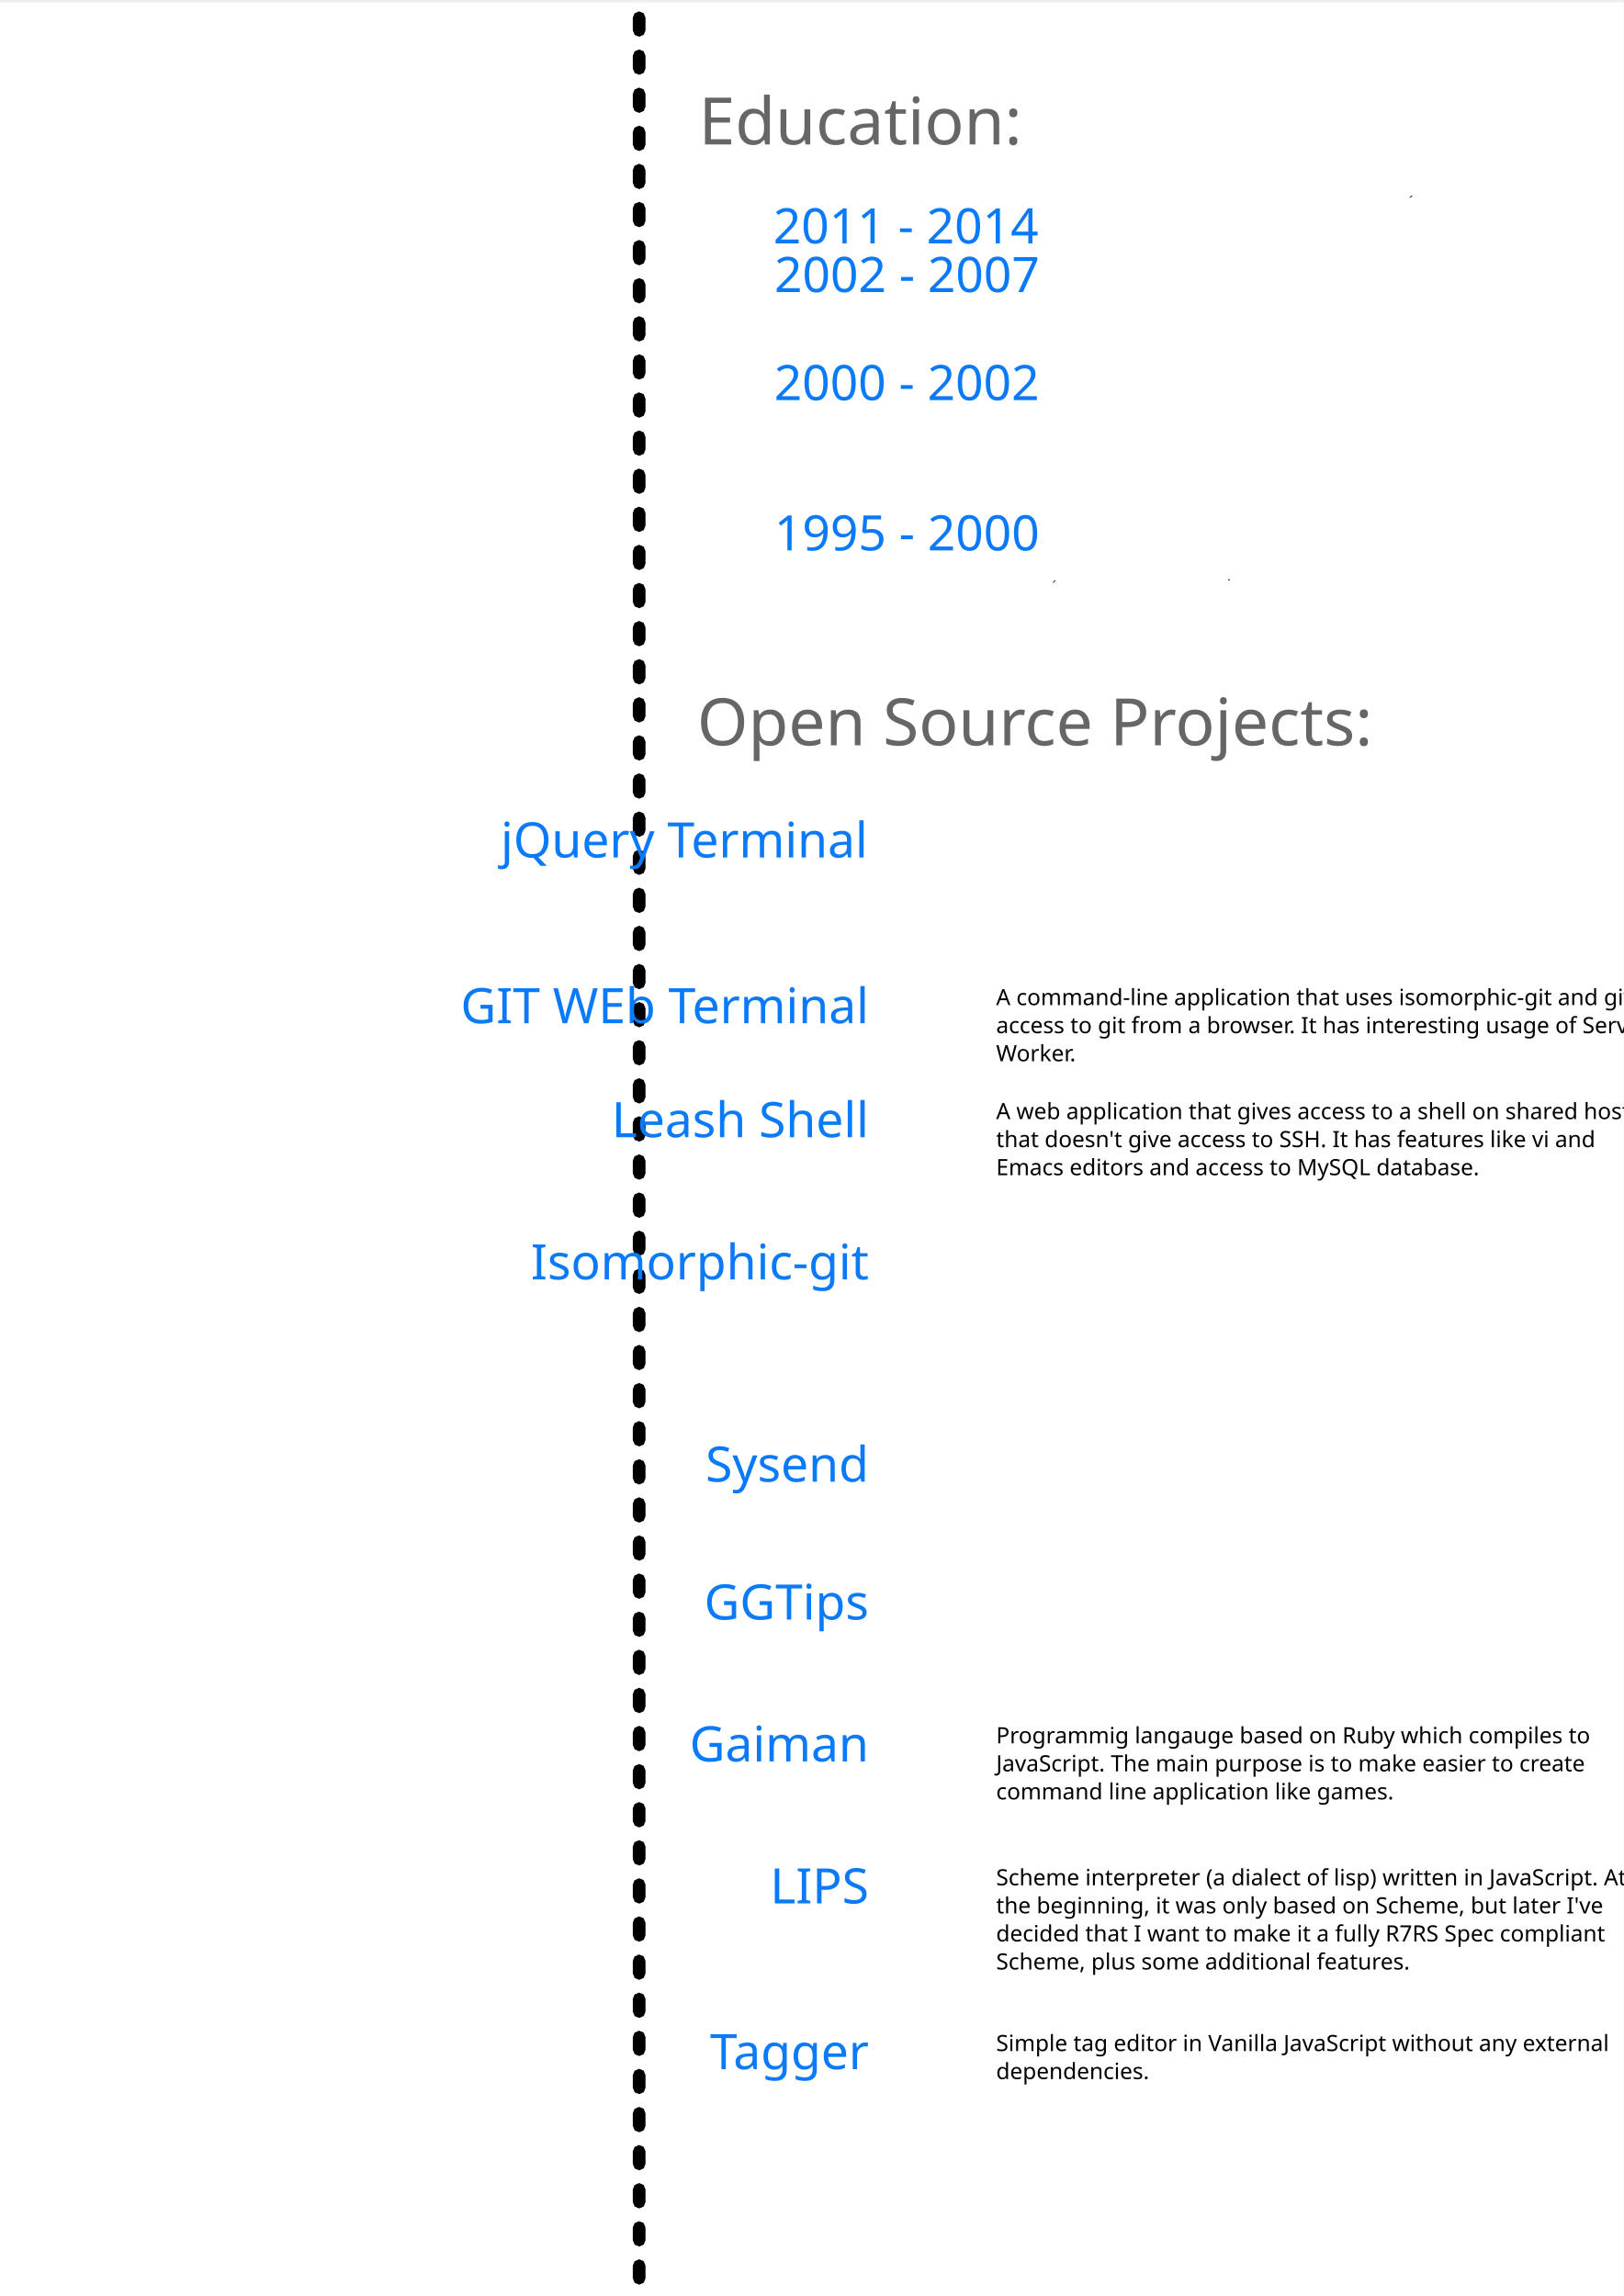
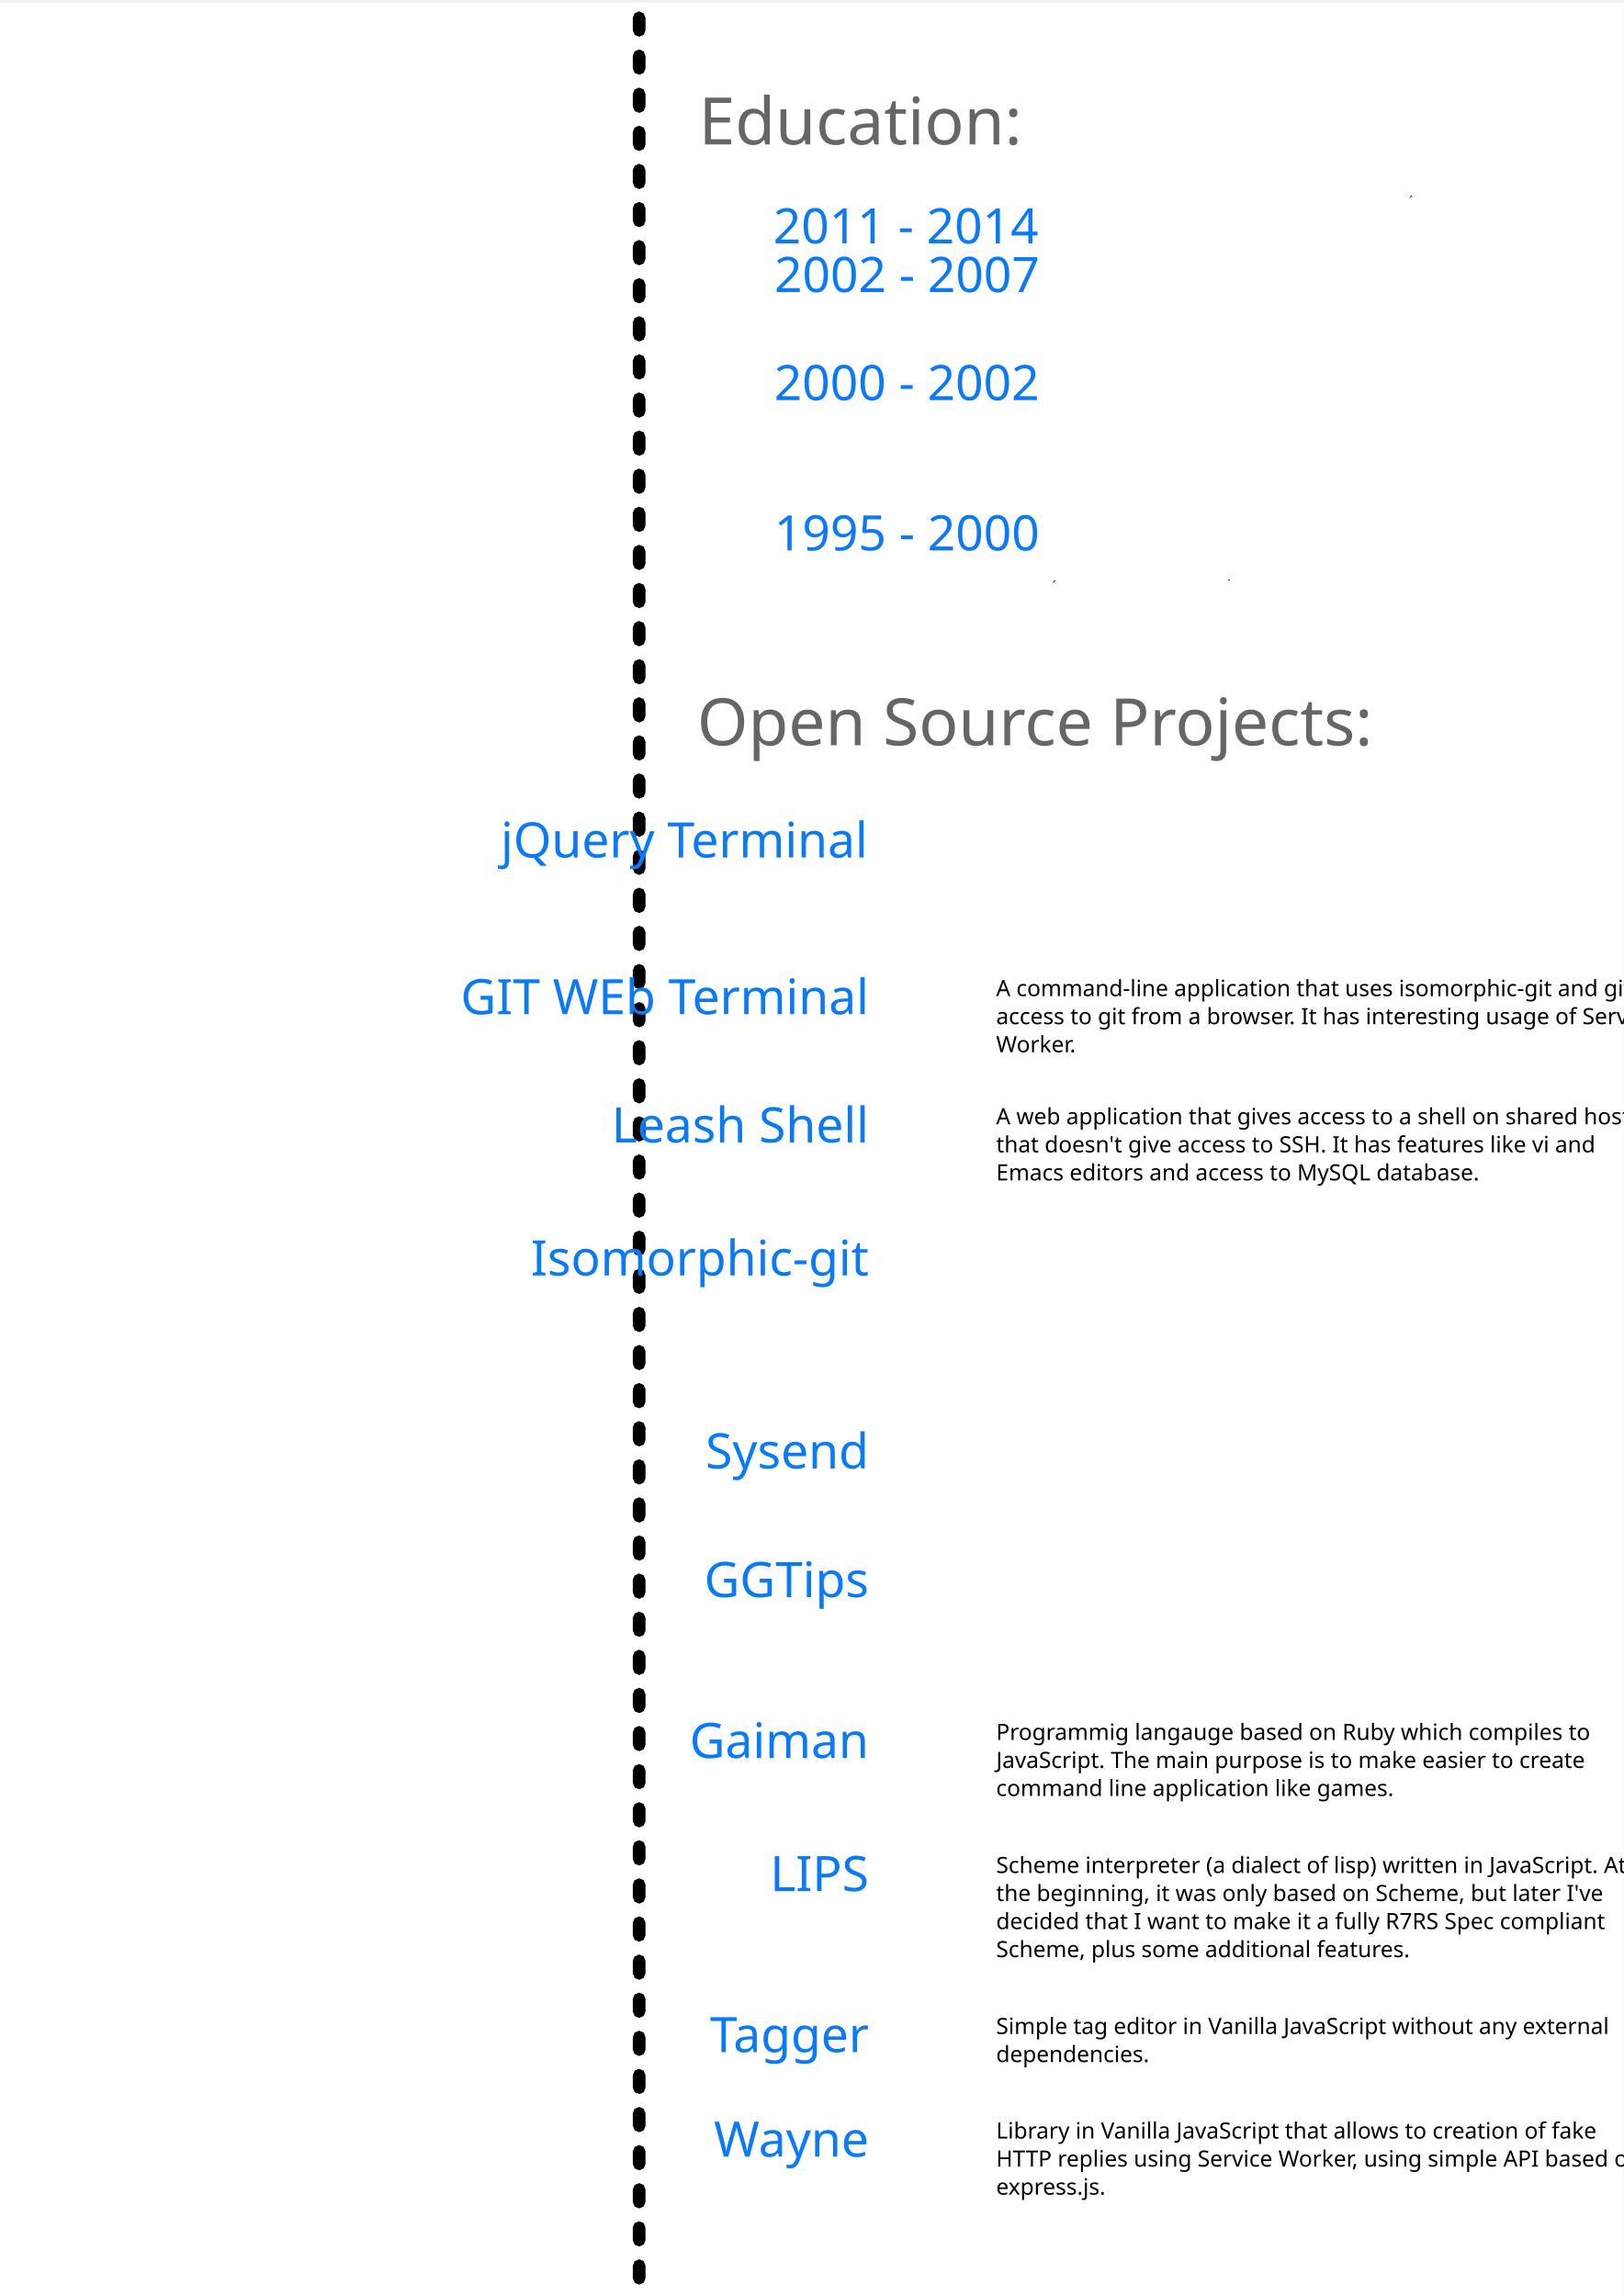
<svg xmlns="http://www.w3.org/2000/svg" xmlns:xlink="http://www.w3.org/1999/xlink" width="744.094" height="1052.362" id="svg2" version="1.1">
  <defs id="defs4">
    <rect x="769.857" y="520.391" width="267.38" height="67.259" id="rect37309" />
    <rect x="767.466" y="511.441" width="121.149" height="120.361" id="rect34097" />
    <rect x="794.899" y="402.453" width="185.332" height="156.639" id="rect28571" />
    <rect x="769.857" y="520.391" width="258.229" height="56.646" id="rect87174" />
    <rect x="769.857" y="520.391" width="267.228" height="70.948" id="rect96908" />
    <rect x="769.857" y="520.391" width="271.296" height="69.521" id="rect14001" />
    <rect x="769.857" y="520.391" width="269.163" height="62.235" id="rect1038" />
    <rect x="769.857" y="520.391" width="269.163" height="62.235" id="rect1864" />
    <rect x="769.857" y="520.391" width="269.163" height="62.235" id="rect18218" />
+     <rect x="769.857" y="520.391" width="269.163" height="62.235" id="rect1127" />
  </defs>
  <rect y="1.115" x="0" height="1052.362" width="744.094" id="rect4186" style="color:#000000;display:inline;overflow:visible;visibility:visible;fill:#ffffff;fill-opacity:1;fill-rule:nonzero;stroke:none;stroke-width:5.821;marker:none;enable-background:accumulate" />
  <path id="path3048" clip-path="none" d="m 290.789,6.112 -0.797,2 v 5.822 l 0.871,2.076 2.092,0.832 2.061,-0.908 0.797,-2 V 8.112 l -0.871,-2.076 -2.092,-0.834 z m 0,17.463 -0.797,2 v 5.822 l 0.871,2.076 2.092,0.834 2.061,-0.91 0.797,-2 v -5.822 l -0.871,-2.076 -2.092,-0.834 z m 0,17.463 -0.797,2 v 5.822 l 0.871,2.076 2.092,0.834 2.061,-0.91 0.797,-2 v -5.822 l -0.871,-2.076 -2.092,-0.834 z m 0,17.463 -0.797,2 v 5.822 l 0.871,2.076 2.092,0.834 2.061,-0.91 0.797,-2 v -5.822 l -0.871,-2.076 -2.092,-0.834 z m 0,17.463 -0.797,2 v 5.822 l 0.871,2.076 2.092,0.834 2.061,-0.91 0.797,-2 V 77.963 l -0.871,-2.076 -2.092,-0.834 z m 0,17.463 -0.797,2 v 5.822 l 0.871,2.076 2.092,0.834 2.061,-0.91 0.797,-2 v -5.822 l -0.871,-2.076 -2.092,-0.832 z m 0,17.463 -0.797,2.002 v 5.82 l 0.871,2.076 2.092,0.834 2.061,-0.91 0.797,-2 v -5.82 l -0.871,-2.078 -2.092,-0.832 z m 0,17.463 -0.797,2.002 v 5.82 l 0.871,2.076 2.092,0.834 2.061,-0.91 0.797,-2 v -5.82 l -0.871,-2.078 -2.092,-0.832 z m 0,17.463 -0.797,2.002 v 5.82 l 0.871,2.076 2.092,0.834 2.061,-0.91 0.797,-2 v -5.82 l -0.871,-2.078 -2.092,-0.832 z m 0,17.463 -0.797,2.002 v 5.82 l 0.871,2.076 2.092,0.834 2.061,-0.91 0.797,-2 v -5.82 l -0.871,-2.078 -2.092,-0.832 z m 0,17.463 -0.797,2.002 v 5.82 l 0.871,2.076 2.092,0.834 2.061,-0.91 0.797,-2 v -5.82 l -0.871,-2.078 -2.092,-0.832 z m 0,17.463 -0.797,2.002 v 5.82 l 0.871,2.076 2.092,0.834 2.061,-0.91 0.797,-2 v -5.82 l -0.871,-2.078 -2.092,-0.832 z m 0,17.465 -0.797,2 v 5.82 l 0.871,2.078 2.092,0.832 2.061,-0.908 0.797,-2.002 v -5.82 l -0.871,-2.076 -2.092,-0.834 z m 0,17.463 -0.797,2 v 5.82 l 0.871,2.078 2.092,0.832 2.061,-0.908 0.797,-2.002 v -5.82 l -0.871,-2.076 -2.092,-0.834 z m 0,17.463 -0.797,2 v 5.82 l 0.871,2.078 2.092,0.832 2.061,-0.908 0.797,-2.002 v -5.82 l -0.871,-2.076 -2.092,-0.834 z m 0,17.463 -0.797,2 v 5.82 l 0.871,2.078 2.092,0.832 2.061,-0.908 0.797,-2.002 v -5.82 l -0.871,-2.076 -2.092,-0.834 z m 0,17.463 -0.797,2 v 5.82 l 0.871,2.078 2.092,0.832 2.061,-0.908 0.797,-2.002 v -5.82 l -0.871,-2.076 -2.092,-0.834 z m 0,17.463 -0.797,2 v 5.82 l 0.871,2.078 2.092,0.832 2.061,-0.908 0.797,-2.002 v -5.82 l -0.871,-2.076 -2.092,-0.834 z m 0,17.463 -0.797,2 v 5.822 l 0.871,2.076 2.092,0.832 2.061,-0.908 0.797,-2 v -5.822 l -0.871,-2.076 -2.092,-0.834 z m 0,17.463 -0.797,2 v 5.822 l 0.871,2.076 2.092,0.834 2.061,-0.91 0.797,-2 v -5.822 l -0.871,-2.076 -2.092,-0.834 z m 0,17.463 -0.797,2 v 5.822 l 0.871,2.076 2.092,0.834 2.061,-0.91 0.797,-2 v -5.822 l -0.871,-2.076 -2.092,-0.834 z m 0,17.463 -0.797,2 v 5.822 l 0.871,2.076 2.092,0.834 2.061,-0.91 0.797,-2 v -5.822 l -0.871,-2.076 -2.092,-0.834 z m 0,17.463 -0.797,2 v 5.822 l 0.871,2.076 2.092,0.834 2.061,-0.91 0.797,-2 v -5.822 l -0.871,-2.076 -2.092,-0.834 z m 0,17.463 -0.797,2 v 5.822 l 0.871,2.076 2.092,0.834 2.061,-0.91 0.797,-2 v -5.822 l -0.871,-2.076 -2.092,-0.832 z m 0,17.463 -0.797,2.002 v 5.82 l 0.871,2.076 2.092,0.834 2.061,-0.91 0.797,-2 v -5.82 l -0.871,-2.078 -2.092,-0.832 z m 0,17.463 -0.797,2.002 v 5.82 l 0.871,2.076 2.092,0.834 2.061,-0.91 0.797,-2 v -5.82 l -0.871,-2.078 -2.092,-0.832 z m 0,17.463 -0.797,2.002 v 5.82 l 0.871,2.076 2.092,0.834 2.061,-0.91 0.797,-2 v -5.82 l -0.871,-2.078 -2.092,-0.832 z m 0,17.463 -0.797,2.002 v 5.82 l 0.871,2.076 2.092,0.834 2.061,-0.91 0.797,-2 v -5.82 l -0.871,-2.078 -2.092,-0.832 z m 0,17.463 -0.797,2.002 v 5.82 l 0.871,2.076 2.092,0.834 2.061,-0.91 0.797,-2 v -5.82 l -0.871,-2.078 -2.092,-0.832 z m 0,17.463 -0.797,2.002 v 5.82 l 0.871,2.076 2.092,0.834 2.061,-0.91 0.797,-2 v -5.82 l -0.871,-2.078 -2.092,-0.832 z m 0,17.465 -0.797,2 v 5.82 l 0.871,2.078 2.092,0.832 2.061,-0.908 0.797,-2.002 v -5.82 l -0.871,-2.076 -2.092,-0.834 z m 0,17.463 -0.797,2 v 5.82 l 0.871,2.078 2.092,0.832 2.061,-0.908 0.797,-2.002 v -5.82 l -0.871,-2.076 -2.092,-0.834 z m 0,17.463 -0.797,2 v 5.82 l 0.871,2.078 2.092,0.832 2.061,-0.908 0.797,-2.002 v -5.82 l -0.871,-2.076 -2.092,-0.834 z m 0,17.463 -0.797,2 v 5.82 l 0.871,2.078 2.092,0.832 2.061,-0.908 0.797,-2.002 v -5.82 l -0.871,-2.076 -2.092,-0.834 z m 0,17.463 -0.797,2 v 5.82 l 0.871,2.078 2.092,0.832 2.061,-0.908 0.797,-2.002 v -5.82 l -0.871,-2.076 -2.092,-0.834 z m 0,17.463 -0.797,2 v 5.82 l 0.871,2.078 2.092,0.832 2.061,-0.908 0.797,-2.002 v -5.82 l -0.871,-2.076 -2.092,-0.834 z m 0,17.463 -0.797,2 v 5.822 l 0.871,2.076 2.092,0.832 2.061,-0.908 0.797,-2 v -5.822 l -0.871,-2.076 -2.092,-0.834 z m 0,17.463 -0.797,2 v 5.822 l 0.871,2.076 2.092,0.834 2.061,-0.91 0.797,-2 v -5.822 l -0.871,-2.076 -2.092,-0.834 z m 0,17.463 -0.797,2 v 5.822 l 0.871,2.076 2.092,0.834 2.061,-0.91 0.797,-2 v -5.822 l -0.871,-2.076 -2.092,-0.834 z m 0,17.463 -0.797,2 v 5.822 l 0.871,2.076 2.092,0.834 2.061,-0.91 0.797,-2 v -5.822 l -0.871,-2.076 -2.092,-0.834 z m 0,17.463 -0.797,2 v 5.822 l 0.871,2.076 2.092,0.834 2.061,-0.91 0.797,-2 v -5.822 l -0.871,-2.076 -2.092,-0.834 z m 0,17.463 -0.797,2 v 5.822 l 0.871,2.076 2.092,0.834 2.061,-0.91 0.797,-2 v -5.822 l -0.871,-2.076 -2.092,-0.832 z m 0,17.463 -0.797,2.002 v 5.82 l 0.871,2.076 2.092,0.834 2.061,-0.91 0.797,-2 v -5.82 l -0.871,-2.078 -2.092,-0.832 z m 0,17.463 -0.797,2.002 v 5.82 l 0.871,2.076 2.092,0.834 2.061,-0.91 0.797,-2 v -5.82 l -0.871,-2.078 -2.092,-0.832 z m 0,17.463 -0.797,2.002 v 5.82 l 0.871,2.076 2.092,0.834 2.061,-0.91 0.797,-2 v -5.82 l -0.871,-2.078 -2.092,-0.832 z m 0,17.463 -0.797,2.002 v 5.82 l 0.871,2.076 2.092,0.834 2.061,-0.91 0.797,-2 v -5.82 l -0.871,-2.078 -2.092,-0.832 z m 0,17.463 -0.797,2.002 v 5.82 l 0.871,2.076 2.092,0.834 2.061,-0.91 0.797,-2 v -5.82 l -0.871,-2.078 -2.092,-0.832 z m 0,17.463 -0.797,2.002 v 5.82 l 0.871,2.076 2.092,0.834 2.061,-0.91 0.797,-2 v -5.82 l -0.871,-2.078 -2.092,-0.832 z m 0,17.465 -0.797,2 v 5.82 l 0.871,2.078 2.092,0.832 2.061,-0.908 0.797,-2.002 v -5.82 l -0.871,-2.076 -2.092,-0.834 z m 0,17.463 -0.797,2 v 5.82 l 0.871,2.078 2.092,0.832 2.061,-0.908 0.797,-2.002 v -5.82 l -0.871,-2.076 -2.092,-0.834 z m 0,17.463 -0.797,2 v 5.82 l 0.871,2.078 2.092,0.832 2.061,-0.908 0.797,-2.002 v -5.82 l -0.871,-2.076 -2.092,-0.834 z m 0,17.463 -0.797,2 v 5.82 l 0.871,2.078 2.092,0.832 2.061,-0.908 0.797,-2.002 v -5.82 l -0.871,-2.076 -2.092,-0.834 z m 0,17.463 -0.797,2 v 5.82 l 0.871,2.078 2.092,0.832 2.061,-0.908 0.797,-2.002 v -5.82 l -0.871,-2.076 -2.092,-0.834 z m 0,17.463 -0.797,2 v 5.82 l 0.871,2.078 2.092,0.832 2.061,-0.908 0.797,-2.002 v -5.82 l -0.871,-2.076 -2.092,-0.834 z m 0,17.463 -0.797,2 v 5.822 l 0.871,2.076 2.092,0.832 2.061,-0.908 0.797,-2 v -5.822 l -0.871,-2.076 -2.092,-0.834 z m 0,17.463 -0.797,2 v 5.822 l 0.871,2.076 2.092,0.834 2.061,-0.91 0.797,-2 v -5.822 l -0.871,-2.076 -2.092,-0.834 z m 0,17.463 -0.797,2 v 5.822 l 0.871,2.076 2.092,0.834 2.061,-0.91 0.797,-2 v -5.822 l -0.871,-2.076 -2.092,-0.834 z m 0,17.463 -0.797,2 v 5.822 l 0.871,2.076 2.092,0.834 2.061,-0.91 0.797,-2 v -5.822 l -0.871,-2.076 -2.092,-0.834 z m 0,17.463 -0.797,2 v 5.822 l 0.871,2.076 2.092,0.834 2.061,-0.91 0.797,-2 v -5.822 l -0.871,-2.076 -2.092,-0.834 z m 0,17.463 -0.797,2 v 5.822 l 0.871,2.076 2.092,0.834 2.061,-0.91 0.797,-2 v -5.822 l -0.871,-2.076 -2.092,-0.832 z" style="color:#000000;font-style:normal;font-variant:normal;font-weight:normal;font-stretch:normal;font-size:medium;line-height:normal;font-family:sans-serif;font-variant-ligatures:normal;font-variant-position:normal;font-variant-caps:normal;font-variant-numeric:normal;font-variant-alternates:normal;font-feature-settings:normal;text-indent:0;text-align:start;text-decoration:none;text-decoration-line:none;text-decoration-style:solid;text-decoration-color:#000000;letter-spacing:normal;word-spacing:normal;text-transform:none;writing-mode:lr-tb;direction:ltr;text-orientation:mixed;dominant-baseline:auto;baseline-shift:baseline;text-anchor:start;white-space:normal;shape-padding:0;clip-rule:nonzero;display:inline;overflow:visible;visibility:visible;opacity:1;isolation:auto;mix-blend-mode:normal;color-interpolation:sRGB;color-interpolation-filters:linearRGB;solid-color:#000000;solid-opacity:1;vector-effect:none;fill:#000000;fill-opacity:1;fill-rule:nonzero;stroke:none;stroke-width:5.821;stroke-linecap:round;stroke-linejoin:miter;stroke-miterlimit:4;stroke-dasharray:5.821, 11.642;stroke-dashoffset:0;stroke-opacity:1;color-rendering:auto;image-rendering:auto;shape-rendering:auto;text-rendering:auto;enable-background:accumulate" />
  <g transform="matrix(0.9350419,0,0,0.9350419,-120.9011,-83.61084)" id="g3112" />
  <g transform="translate(0,-650.9795)" id="g3223" />
  <flowRoot transform="matrix(0.9589772,0,0,0.9589772,243.9261,163.2276)" style="font-style:normal;font-variant:normal;font-weight:500;font-stretch:normal;font-size:9.733px;line-height:125%;font-family:Bodonitown;-inkscape-font-specification:'Bodonitown Medium';text-align:start;letter-spacing:0px;word-spacing:0px;writing-mode:lr-tb;text-anchor:start;fill:#666666;fill-opacity:1;stroke:none" id="flowRoot3137-3" xml:space="preserve">
    <flowRegion style="font-size:9.733px;fill:#666666" id="flowRegion3139-6">
      <rect style="font-style:normal;font-variant:normal;font-weight:500;font-stretch:normal;font-size:9.733px;font-family:Bodonitown;-inkscape-font-specification:'Bodonitown Medium';fill:#666666" y="900.003" x="64.894" height="35.304" width="490.787" id="rect3141-7" />
    </flowRegion>
    <flowPara id="flowPara2013">Created using Inkscape; (C) 2011-2022 Jakub T. Jankiewicz; CC-BY-SA 3.0; source: https://github.com/jcubic/cv</flowPara>
  </flowRoot>
  <flowRoot xml:space="preserve" id="flowRoot901" style="font-style:normal;font-variant:normal;font-weight:500;font-stretch:normal;font-size:12.527px;font-family:Bodonitown;-inkscape-font-specification:'Bodonitown Medium';fill:#000000;fill-opacity:1;stroke:none" transform="matrix(0.8210528,0,0,0.8210528,134.3699,-129.6824)">
    <flowRegion id="flowRegion897">
      <rect id="rect895" width="290.638" height="72.869" x="392.235" y="295.076" style="font-style:normal;font-variant:normal;font-weight:500;font-stretch:normal;font-size:12.527px;font-family:Bodonitown;-inkscape-font-specification:'Bodonitown Medium'" />
    </flowRegion>
    <flowPara style="font-style:normal;font-variant:normal;font-weight:500;font-stretch:normal;font-size:12.527px;font-family:Bodonitown;-inkscape-font-specification:'Bodonitown Medium'" id="flowPara899" />
  </flowRoot>
  <flowRoot transform="matrix(0.8210528,0,0,0.8210528,134.3699,-111.5521)" style="font-style:normal;font-variant:normal;font-weight:500;font-stretch:normal;font-size:12.527px;font-family:Bodonitown;-inkscape-font-specification:'Bodonitown Medium';fill:#000000;fill-opacity:1;stroke:none" id="flowRoot902" xml:space="preserve">
    <flowRegion id="flowRegion898">
      <rect style="font-style:normal;font-variant:normal;font-weight:500;font-stretch:normal;font-size:12.527px;font-family:Bodonitown;-inkscape-font-specification:'Bodonitown Medium'" y="295.076" x="392.235" height="72.869" width="290.638" id="rect896" />
    </flowRegion>
    <flowPara id="flowPara900" style="font-style:normal;font-variant:normal;font-weight:500;font-stretch:normal;font-size:12.527px;font-family:Bodonitown;-inkscape-font-specification:'Bodonitown Medium'" />
  </flowRoot>
  <flowRoot xml:space="preserve" id="flowRoot910" style="font-style:normal;font-variant:normal;font-weight:500;font-stretch:normal;font-size:12.527px;font-family:Bodonitown;-inkscape-font-specification:'Bodonitown Medium';fill:#000000;fill-opacity:1;stroke:none" transform="matrix(0.8210528,0,0,0.8210528,134.3699,-93.42171)">
    <flowRegion id="flowRegion906">
      <rect id="rect904" width="290.638" height="39.746" x="392.235" y="295.076" style="font-style:normal;font-variant:normal;font-weight:500;font-stretch:normal;font-size:12.527px;font-family:Bodonitown;-inkscape-font-specification:'Bodonitown Medium'" />
    </flowRegion>
    <flowPara style="font-style:normal;font-variant:normal;font-weight:500;font-stretch:normal;font-size:12.527px;font-family:Bodonitown;-inkscape-font-specification:'Bodonitown Medium'" id="flowPara908" />
  </flowRoot>
  <flowRoot transform="matrix(0.8210528,0,0,0.8210528,134.3699,47.44997)" style="font-style:normal;font-variant:normal;font-weight:500;font-stretch:normal;font-size:12.527px;font-family:Bodonitown;-inkscape-font-specification:'Bodonitown Medium';fill:#000000;fill-opacity:1;stroke:none" id="flowRoot980" xml:space="preserve">
    <flowRegion id="flowRegion976">
      <rect style="font-style:normal;font-variant:normal;font-weight:500;font-stretch:normal;font-size:12.527px;font-family:Bodonitown;-inkscape-font-specification:'Bodonitown Medium'" y="295.076" x="392.235" height="72.869" width="290.638" id="rect974" />
    </flowRegion>
    <flowPara id="flowPara978" style="font-style:normal;font-variant:normal;font-weight:500;font-stretch:normal;font-size:12.527px;font-family:Bodonitown;-inkscape-font-specification:'Bodonitown Medium'" />
  </flowRoot>
  <flowRoot xml:space="preserve" id="flowRoot883" style="font-style:normal;font-variant:normal;font-weight:500;font-stretch:normal;font-size:12.527px;font-family:Bodonitown;-inkscape-font-specification:'Bodonitown Medium';fill:#000000;fill-opacity:1;stroke:none" transform="matrix(0.8210528,0,0,0.8210528,134.3699,65.58031)">
    <flowRegion id="flowRegion879">
      <rect id="rect877" width="290.638" height="72.869" x="392.235" y="295.076" style="font-style:normal;font-variant:normal;font-weight:500;font-stretch:normal;font-size:12.527px;font-family:Bodonitown;-inkscape-font-specification:'Bodonitown Medium'" />
    </flowRegion>
    <flowPara style="font-style:normal;font-variant:normal;font-weight:500;font-stretch:normal;font-size:12.527px;font-family:Bodonitown;-inkscape-font-specification:'Bodonitown Medium'" id="flowPara881" />
  </flowRoot>
  <flowRoot transform="matrix(0.8210528,0,0,0.8210528,134.3699,278.1789)" style="font-style:normal;font-variant:normal;font-weight:500;font-stretch:normal;font-size:12.527px;font-family:Bodonitown;-inkscape-font-specification:'Bodonitown Medium';fill:#000000;fill-opacity:1;stroke:none" id="flowRoot1010" xml:space="preserve">
    <flowRegion id="flowRegion1000">
      <rect style="font-style:normal;font-variant:normal;font-weight:500;font-stretch:normal;font-size:12.527px;font-family:Bodonitown;-inkscape-font-specification:'Bodonitown Medium';stroke-width:1" y="295.076" x="392.235" height="134.148" width="338.819" id="rect998" />
    </flowRegion>
    <flowPara style="font-style:normal;font-variant:normal;font-weight:normal;font-stretch:normal;font-size:12.527px;font-family:Arial;-inkscape-font-specification:Arial" id="flowPara31365" />
  </flowRoot>
  <text xml:space="preserve" id="text34095" style="font-family:STIX;font-size:28px;line-height:1.25;letter-spacing:0px;word-spacing:0px;-inkscape-font-specification:STIX;white-space:pre;shape-inside:url(#rect34097)" />
  <g id="g27979">
    <text id="text2872" y="66.192" x="320.186" style="font-style:normal;font-variant:normal;font-weight:normal;font-stretch:normal;font-size:30px;font-family:'Bebas Neue';-inkscape-font-specification:'Bebas Neue';fill:#666666;fill-opacity:1;stroke:none" xml:space="preserve">
      <tspan y="66.192" x="320.186" id="tspan2874">Education:</tspan>
    </text>
    <path id="path2959-9-8" d="m 646.141,90.708 h -0.264 l 0.759,-1 h 0.759 l -1.253,1" style="font-style:normal;font-weight:normal;font-size:14px;font-family:'New Cicle';-inkscape-font-specification:'New Cicle';fill:#000000;fill-opacity:1;stroke:none" />
    <g transform="translate(-0.04806519,42.29179)" id="g3260">
      <text xml:space="preserve" style="font-style:normal;font-variant:normal;font-weight:normal;font-stretch:normal;font-size:22.441px;font-family:'Bebas Neue';-inkscape-font-specification:'Bebas Neue';fill:#0b7af9;fill-opacity:1;stroke:none" x="354.862" y="209.99" id="text2941">
        <tspan id="tspan2943" x="354.862" y="209.99" style="font-style:normal;font-variant:normal;font-weight:normal;font-stretch:normal;font-size:22.441px;font-family:'Bebas Neue';-inkscape-font-specification:'Bebas Neue';fill:#0b7af9;fill-opacity:1">1995 - 2000</tspan>
      </text>
      <g id="g3010" transform="matrix(0.9350419,0,0,0.9350419,32.31368,-145.5765)">
        <flowRoot transform="matrix(0.7368114,0,0,0.7368114,164.5854,143.4101)" style="font-style:normal;font-variant:normal;font-weight:500;font-stretch:normal;font-size:14.929px;font-family:Bodonitown;-inkscape-font-specification:'Bodonitown Medium';fill:#000000;fill-opacity:1;stroke:none" id="flowRoot2945" xml:space="preserve">
          <flowRegion id="flowRegion2947">
            <rect style="font-style:normal;font-variant:normal;font-weight:500;font-stretch:normal;font-size:14.929px;font-family:Bodonitown;-inkscape-font-specification:'Bodonitown Medium'" y="295.076" x="392.235" height="74.244" width="346.184" id="rect2949" />
          </flowRegion>
          <flowPara style="font-style:normal;font-variant:normal;font-weight:500;font-stretch:normal;font-size:14.929px;font-family:Bodonitown;-inkscape-font-specification:'Bodonitown Medium'" id="flowPara2951">
            <flowSpan id="flowSpan3749" style="font-style:normal;font-variant:normal;font-weight:500;font-stretch:normal;font-size:14.929px;font-family:Bodonitown;-inkscape-font-specification:'Bodonitown Medium';fill:#0b7af9;fill-opacity:1">Electronic Technikum<flowSpan style="fill:#000000" id="flowSpan29390"> with major</flowSpan>
            </flowSpan>"RTV" at ZSZ nr 1 in Skarzysko-Kamienna</flowPara>
        </flowRoot>
        <circle transform="matrix(0.8181818,0,0,0.8181818,125.9659,-426.12)" id="path2999-7" style="fill:#000000;fill-opacity:1;stroke:none" cx="540.041" cy="1003.256" r="0.457" />
        <path id="path2959-9" d="m 481.686,396.111 h -0.283 l 0.811,-1.07 h 0.811 l -1.34,1.07" style="font-style:normal;font-weight:normal;font-size:14px;font-family:'New Cicle';-inkscape-font-specification:'New Cicle';fill:#000000;fill-opacity:1;stroke:none" />
      </g>
    </g>
    <g transform="translate(-0.04806519,20.9819)" id="g3250">
      <text id="text2929" y="162.425" x="354.794" style="font-style:normal;font-variant:normal;font-weight:normal;font-stretch:normal;font-size:22.441px;font-family:'Bebas Neue';-inkscape-font-specification:'Bebas Neue';fill:#0b7af9;fill-opacity:1;stroke:none" xml:space="preserve">
        <tspan style="font-style:normal;font-variant:normal;font-weight:normal;font-stretch:normal;font-size:22.441px;font-family:'Bebas Neue';-inkscape-font-specification:'Bebas Neue';fill:#0b7af9;fill-opacity:1" y="162.425" x="354.794" id="tspan2931">2000 - 2002</tspan>
      </text>
      <g id="g3020" transform="matrix(0.9350419,0,0,0.9350419,32.24169,-107.3372)">
        <flowRoot xml:space="preserve" id="flowRoot2933" style="font-style:normal;font-variant:normal;font-weight:500;font-stretch:normal;font-size:14.929px;font-family:Bodonitown;-inkscape-font-specification:'Bodonitown Medium';fill:#000000;fill-opacity:1;stroke:none" transform="matrix(0.7368114,0,0,0.7368114,164.5854,51.48023)">
          <flowRegion id="flowRegion2935">
            <rect style="font-style:normal;font-variant:normal;font-weight:500;font-stretch:normal;font-size:14.929px;font-family:Bodonitown;-inkscape-font-specification:'Bodonitown Medium';stroke-width:1" id="rect2937" width="346.184" height="81.267" x="392.235" y="295.076" />
          </flowRegion>
          <flowPara id="flowPara2939" style="font-style:normal;font-variant:normal;font-weight:500;font-stretch:normal;font-size:14.929px;font-family:Bodonitown;-inkscape-font-specification:'Bodonitown Medium'">Non Pubilc post-secondary Electronic School  of Towarzystwo Wiedzy Powszechnej with major <flowSpan id="flowSpan3747" style="font-style:normal;font-variant:normal;font-weight:500;font-stretch:normal;font-size:14.929px;font-family:Bodonitown;-inkscape-font-specification:'Bodonitown Medium';fill:#0b7af9;fill-opacity:1">"Computer Systems".</flowSpan>
          </flowPara>
        </flowRoot>
      </g>
    </g>
    <g transform="translate(-0.04806519,6.616544)" id="g3237">
      <text xml:space="preserve" style="font-style:normal;font-variant:normal;font-weight:normal;font-stretch:normal;font-size:22.441px;font-family:'Bebas Neue';-inkscape-font-specification:'Bebas Neue';fill:#0b7af9;fill-opacity:1;stroke:none" x="354.907" y="127.24" id="text2913">
        <tspan id="tspan2915" x="354.907" y="127.24" style="font-style:normal;font-variant:normal;font-weight:normal;font-stretch:normal;font-size:22.441px;font-family:'Bebas Neue';-inkscape-font-specification:'Bebas Neue';fill:#0b7af9;fill-opacity:1">2002 - 2007</tspan>
      </text>
      <flowRoot xml:space="preserve" id="flowRoot2921" style="font-style:normal;font-variant:normal;font-weight:500;font-stretch:normal;font-size:14.929px;font-family:Bodonitown;-inkscape-font-specification:'Bodonitown Medium';fill:#000000;fill-opacity:1;stroke:none" transform="matrix(0.6889496,0,0,0.6889496,186.0845,-116.5219)">
        <flowRegion id="flowRegion2923">
          <rect id="rect2925" width="347.333" height="62.305" x="392.235" y="295.076" style="font-style:normal;font-variant:normal;font-weight:500;font-stretch:normal;font-size:14.929px;font-family:Bodonitown;-inkscape-font-specification:'Bodonitown Medium';stroke-width:1" />
        </flowRegion>
        <flowPara id="flowPara2927" style="font-style:normal;font-variant:normal;font-weight:500;font-stretch:normal;font-size:14.929px;font-family:Bodonitown;-inkscape-font-specification:'Bodonitown Medium'">Engineering Degree <flowSpan style="font-style:normal;font-variant:normal;font-weight:500;font-stretch:normal;font-size:14.929px;font-family:Bodonitown;-inkscape-font-specification:'Bodonitown Medium';fill:#0b7af9;fill-opacity:1" id="flowSpan3727">"Computer Science" </flowSpan>with major <flowSpan style="fill:#0b7af9;fill-opacity:1" id="flowSpan3901">"Information Systems"</flowSpan> on Kielce University of Technology</flowPara>
      </flowRoot>
      <text id="text3168" y="104.95" x="354.39" style="font-style:normal;font-variant:normal;font-weight:normal;font-stretch:normal;font-size:22.441px;font-family:'Bebas Neue';-inkscape-font-specification:'Bebas Neue';fill:#0b7af9;fill-opacity:1;stroke:none" xml:space="preserve">
        <tspan style="font-style:normal;font-variant:normal;font-weight:normal;font-stretch:normal;font-size:22.441px;font-family:'Bebas Neue';-inkscape-font-specification:'Bebas Neue';fill:#0b7af9;fill-opacity:1" y="104.95" x="354.39" id="tspan3170">2011 - 2014</tspan>
      </text>
    </g>
  </g>
  <text xml:space="preserve" style="font-style:normal;font-variant:normal;font-weight:normal;font-stretch:normal;font-size:30px;font-family:'Bebas Neue';-inkscape-font-specification:'Bebas Neue';fill:#666666;fill-opacity:1;stroke:none" x="319.436" y="341.608" id="text2888">
    <tspan id="tspan2890" x="319.436" y="341.608">Open Source Projects:</tspan>
  </text>
  <g id="g27831">
    <flowRoot transform="matrix(0.8210528,0,0,0.8210528,134.3699,130.6951)" style="font-style:normal;font-variant:normal;font-weight:500;font-stretch:normal;font-size:12.527px;line-height:1.25;font-family:Bodonitown;-inkscape-font-specification:'Bodonitown Medium';fill:#000000;fill-opacity:1;stroke:none" id="flowRoot3783" xml:space="preserve">
      <flowRegion id="flowRegion3785">
        <rect style="font-style:normal;font-variant:normal;font-weight:500;font-stretch:normal;font-size:12.527px;font-family:Bodonitown;-inkscape-font-specification:'Bodonitown Medium';stroke-width:1" y="295.076" x="392.235" height="105.171" width="301.035" id="rect3787" />
      </flowRegion>
      <flowPara style="font-style:normal;font-variant:normal;font-weight:500;font-stretch:normal;font-size:12.527px;font-family:Bodonitown;-inkscape-font-specification:'Bodonitown Medium'" id="flowPara1160">JavaScript library, which can be called a framework for creating command-line applications in a browser. It has a lot of featurers like syntax highlighting, but also a simple API for basic functionality.</flowPara>
    </flowRoot>
    <a id="a4654" xlink:href="https://terminal.jcubic.pl/" transform="translate(0,59.68652)">
      <text id="text3779" y="333.333" x="438.522" style="font-style:normal;font-variant:normal;font-weight:normal;font-stretch:normal;font-size:22.441px;font-family:'Bebas Neue';-inkscape-font-specification:'Bebas Neue';text-align:end;text-anchor:end;fill:#0b7af9;fill-opacity:1;stroke:none;stroke-width:0.935" xml:space="preserve">
        <tspan id="tspan3957" style="font-style:normal;font-variant:normal;font-weight:normal;font-stretch:normal;font-size:22.441px;font-family:'Bebas Neue';-inkscape-font-specification:'Bebas Neue';text-align:end;text-anchor:end;fill:#0b7af9;fill-opacity:1;stroke-width:0.935" y="333.333" x="438.522">jQuery Terminal</tspan>
      </text>
    </a>
  </g>
-   <g id="g26650" transform="translate(0,25.58968)">
+   <g id="g26650" transform="translate(0,19.52131)">
    <a id="a4670" xlink:href="https://github.com/jcubic/sysend.js" transform="translate(0,64.73071)">
      <text xml:space="preserve" style="font-style:normal;font-variant:normal;font-weight:normal;font-stretch:normal;font-size:22.441px;font-family:'Bebas Neue';-inkscape-font-specification:'Bebas Neue';text-align:end;text-anchor:end;fill:#0b7af9;fill-opacity:1;stroke:none;stroke-width:0.935" x="439.015" y="588.8" id="text1144">
        <tspan x="439.015" y="588.8" style="font-style:normal;font-variant:normal;font-weight:normal;font-stretch:normal;font-size:22.441px;font-family:'Bebas Neue';-inkscape-font-specification:'Bebas Neue';text-align:end;text-anchor:end;fill:#0b7af9;fill-opacity:1;stroke-width:0.935" id="tspan1142">Sysend</tspan>
      </text>
    </a>
    <flowRoot xml:space="preserve" id="flowRoot1140" style="font-style:normal;font-variant:normal;font-weight:500;font-stretch:normal;font-size:12.527px;line-height:1.25;font-family:Bodonitown;-inkscape-font-specification:'Bodonitown Medium';fill:#000000;fill-opacity:1;stroke:none" transform="matrix(0.8210528,0,0,0.8210528,134.3699,391.2064)">
      <flowRegion id="flowRegion1136">
        <rect id="rect1134" width="290.638" height="119.033" x="392.235" y="295.076" style="font-style:normal;font-variant:normal;font-weight:500;font-stretch:normal;font-size:12.527px;font-family:Bodonitown;-inkscape-font-specification:'Bodonitown Medium';stroke-width:1" />
      </flowRegion>
      <flowPara style="font-style:normal;font-variant:normal;font-weight:500;font-stretch:normal;font-size:12.527px;font-family:Bodonitown;-inkscape-font-specification:'Bodonitown Medium'" id="flowPara1154">Vanilla JavaScript Library for sending communication between open browser tabs. It has a very simple API and has no dependencies. It uses native browsers APIS.</flowPara>
    </flowRoot>
  </g>
-   <g id="g26641" transform="translate(0,21.8148)">
+   <g id="g26641" transform="translate(0,11.51647)">
    <a id="a4674" xlink:href="https://github.com/Roche/ggtips" transform="translate(0,56.99174)">
      <text id="text918" y="663.511" x="439.015" style="font-style:normal;font-variant:normal;font-weight:normal;font-stretch:normal;font-size:22.441px;font-family:'Bebas Neue';-inkscape-font-specification:'Bebas Neue';text-align:end;text-anchor:end;fill:#0b7af9;fill-opacity:1;stroke:none;stroke-width:0.935" xml:space="preserve">
        <tspan id="tspan916" style="font-style:normal;font-variant:normal;font-weight:normal;font-stretch:normal;font-size:22.441px;font-family:'Bebas Neue';-inkscape-font-specification:'Bebas Neue';text-align:end;text-anchor:end;fill:#0b7af9;fill-opacity:1;stroke-width:0.935" y="663.511" x="439.015">GGTips</tspan>
      </text>
    </a>
    <flowRoot transform="matrix(0.8210528,0,0,0.8210528,134.3699,460.0781)" style="font-style:normal;font-variant:normal;font-weight:500;font-stretch:normal;font-size:12.527px;line-height:1.25;font-family:Bodonitown;-inkscape-font-specification:'Bodonitown Medium';fill:#000000;fill-opacity:1;stroke:none" id="flowRoot926" xml:space="preserve">
      <flowRegion id="flowRegion922">
        <rect style="font-style:normal;font-variant:normal;font-weight:500;font-stretch:normal;font-size:12.527px;font-family:Bodonitown;-inkscape-font-specification:'Bodonitown Medium';stroke-width:1" y="295.076" x="392.235" height="72.869" width="290.638" id="rect920" />
      </flowRegion>
      <flowPara id="flowPara914" style="font-style:normal;font-variant:normal;font-weight:500;font-stretch:normal;font-size:12.527px;font-family:Bodonitown;-inkscape-font-specification:'Bodonitown Medium'">R package for creating tooltips on Plots with popular ggplot library. I'm the author of the front-end part. It was a project for ASTEK client (pharmaceutical company)</flowPara>
    </flowRoot>
  </g>
-   <g id="g26659" transform="translate(0,16.42918)">
+   <g id="g26659" transform="translate(0,14.61781)">
    <a id="a4658" xlink:href="https://isomorphic-git.org/" transform="translate(0,161.8511)">
      <text xml:space="preserve" style="font-style:normal;font-variant:normal;font-weight:normal;font-stretch:normal;font-size:22.441px;font-family:'Bebas Neue';-inkscape-font-specification:'Bebas Neue';text-align:end;text-anchor:end;fill:#0b7af9;fill-opacity:1;stroke:none;stroke-width:0.935" x="439.015" y="408.13" id="text978">
        <tspan x="439.015" y="408.13" style="font-style:normal;font-variant:normal;font-weight:normal;font-stretch:normal;font-size:22.441px;font-family:'Bebas Neue';-inkscape-font-specification:'Bebas Neue';text-align:end;text-anchor:end;fill:#0b7af9;fill-opacity:1;stroke-width:0.935" id="tspan976">Isomorphic-git</tspan>
      </text>
    </a>
    <flowRoot xml:space="preserve" id="flowRoot988" style="font-style:normal;font-variant:normal;font-weight:500;font-stretch:normal;font-size:12.527px;font-family:Bodonitown;-inkscape-font-specification:'Bodonitown Medium';fill:#000000;fill-opacity:1;stroke:none" transform="matrix(0.8210528,0,0,0.8210528,134.3699,309.5563)">
      <flowRegion id="flowRegion982">
        <rect id="rect980" width="305.86" height="98.844" x="392.235" y="295.076" style="font-style:normal;font-variant:normal;font-weight:500;font-stretch:normal;font-size:12.527px;font-family:Bodonitown;-inkscape-font-specification:'Bodonitown Medium';stroke-width:1" />
      </flowRegion>
      <flowPara style="font-style:normal;font-variant:normal;font-weight:500;font-stretch:normal;font-size:12.527px;font-family:Bodonitown;-inkscape-font-specification:'Bodonitown Medium'" id="flowPara24085">Git implementation in JavaScriptt for browsers and NodeJS. I'm an active maintainer of the project. The main author doesn't work on the project anymore. I'm mostly communicating with users, doing code reviews, merging changes, and make decisions about the project.</flowPara>
    </flowRoot>
  </g>
-   <g id="g26632" transform="translate(0,17.91831)">
+   <g id="g26632" transform="translate(0,16.35826)">
    <a id="a4678" xlink:href="https://github.com/jcubic/gaiman" transform="translate(0,61.85246)">
      <text id="text996" y="727.563" x="439.015" style="font-style:normal;font-variant:normal;font-weight:normal;font-stretch:normal;font-size:22.441px;font-family:'Bebas Neue';-inkscape-font-specification:'Bebas Neue';text-align:end;text-anchor:end;fill:#0b7af9;fill-opacity:1;stroke:none;stroke-width:0.935" xml:space="preserve">
        <tspan id="tspan954" y="727.563" x="439.015">Gaiman</tspan>
      </text>
    </a>
    <text xml:space="preserve" id="text37307" style="font-style:normal;font-variant:normal;font-weight:normal;font-stretch:normal;font-size:10.286px;line-height:1.25;font-family:Bodonitown;-inkscape-font-specification:Bodonitown;font-variation-settings:normal;letter-spacing:0px;word-spacing:0px;white-space:pre;shape-inside:url(#rect37309);vector-effect:none;fill:#000000;fill-opacity:1;stroke:none;stroke-width:0.821;stroke-linecap:butt;stroke-linejoin:miter;stroke-miterlimit:4;stroke-dasharray:none;stroke-dashoffset:0;stroke-opacity:1;-inkscape-stroke:none;stop-color:#000000" transform="translate(-313.3601,250.9538)">
-       <tspan x="769.857" y="530.159" id="tspan4407">Programmig langauge based on Ruby which compiles to </tspan>
-       <tspan x="769.857" y="543.016" id="tspan4409">JavaScript. The main purpose is to make easier to create </tspan>
-       <tspan x="769.857" y="555.873" id="tspan4411">command line application like games.</tspan>
-     </text>
-   </g>
-   <g id="g26621" transform="translate(0,1.185522)">
+       <tspan x="769.857" y="530.159" id="tspan1291">Programmig langauge based on Ruby which compiles to </tspan>
+       <tspan x="769.857" y="543.016" id="tspan1293">JavaScript. The main purpose is to make easier to create </tspan>
+       <tspan x="769.857" y="555.873" id="tspan1295">command line application like games.</tspan>
+     </text>
+   </g>
+   <g id="g26621" transform="translate(0,-4.466981)">
    <a id="a13985" xlink:href="https://github.com/jcubic/lips" transform="translate(0,143.6821)">
      <text id="text13983" y="727.563" x="439.015" style="font-style:normal;font-variant:normal;font-weight:normal;font-stretch:normal;font-size:22.441px;font-family:'Bebas Neue';-inkscape-font-specification:'Bebas Neue';text-align:end;text-anchor:end;fill:#0b7af9;fill-opacity:1;stroke:none;stroke-width:0.935" xml:space="preserve">
        <tspan id="tspan13981" y="727.563" x="439.015">LIPS</tspan>
      </text>
    </a>
    <text xml:space="preserve" id="text13997" style="font-style:normal;font-variant:normal;font-weight:normal;font-stretch:normal;font-size:10.286px;line-height:1.25;font-family:Bodonitown;-inkscape-font-specification:Bodonitown;font-variation-settings:normal;letter-spacing:0px;word-spacing:0px;white-space:pre;shape-inside:url(#rect14001);vector-effect:none;fill:#000000;fill-opacity:1;stroke:none;stroke-width:0.821;stroke-linecap:butt;stroke-linejoin:miter;stroke-miterlimit:4;stroke-dasharray:none;stroke-dashoffset:0;stroke-opacity:1;-inkscape-stroke:none;stop-color:#000000" transform="translate(-313.3601,332.7835)">
-       <tspan x="769.857" y="530.159" id="tspan4413">Scheme interpreter (a dialect of lisp) written in JavaScript. At </tspan>
-       <tspan x="769.857" y="543.016" id="tspan4415">the beginning, it was only based on Scheme, but later I've </tspan>
-       <tspan x="769.857" y="555.873" id="tspan4417">decided that I want to make it a fully R7RS Spec compliant </tspan>
-       <tspan x="769.857" y="568.73" id="tspan4419">Scheme, plus some additional features.</tspan>
-     </text>
-   </g>
-   <g id="g27822" transform="translate(0,9.001437)">
+       <tspan x="769.857" y="530.159" id="tspan1297">Scheme interpreter (a dialect of lisp) written in JavaScript. At </tspan>
+       <tspan x="769.857" y="543.016" id="tspan1299">the beginning, it was only based on Scheme, but later I've </tspan>
+       <tspan x="769.857" y="555.873" id="tspan1301">decided that I want to make it a fully R7RS Spec compliant </tspan>
+       <tspan x="769.857" y="568.73" id="tspan1303">Scheme, plus some additional features.</tspan>
+     </text>
+   </g>
+   <g id="g27822" transform="translate(0,4.882887)">
    <a id="a1024" xlink:href="https://git-terminal.js.org/" transform="translate(0,-267.5716)">
      <text id="text1022" y="727.563" x="439.015" style="font-style:normal;font-variant:normal;font-weight:normal;font-stretch:normal;font-size:22.441px;font-family:'Bebas Neue';-inkscape-font-specification:'Bebas Neue';text-align:end;text-anchor:end;fill:#0b7af9;fill-opacity:1;stroke:none;stroke-width:0.935" xml:space="preserve">
        <tspan id="tspan1020" y="727.563" x="439.015">GIT WEb Terminal</tspan>
      </text>
    </a>
    <text xml:space="preserve" id="text1034" style="font-style:normal;font-variant:normal;font-weight:normal;font-stretch:normal;font-size:10.286px;line-height:1.25;font-family:Bodonitown;-inkscape-font-specification:Bodonitown;font-variation-settings:normal;letter-spacing:0px;word-spacing:0px;white-space:pre;shape-inside:url(#rect1038);vector-effect:none;fill:#000000;fill-opacity:1;stroke:none;stroke-width:0.821;stroke-linecap:butt;stroke-linejoin:miter;stroke-miterlimit:4;stroke-dasharray:none;stroke-dashoffset:0;stroke-opacity:1;-inkscape-stroke:none;stop-color:#000000" transform="translate(-313.3601,-78.47026)">
-       <tspan x="769.857" y="530.159" id="tspan4421">A command-line application that uses isomorphic-git and gives </tspan>
-       <tspan x="769.857" y="543.016" id="tspan4423">access to git from a browser. It has interesting usage of Service </tspan>
-       <tspan x="769.857" y="555.873" id="tspan4425">Worker.</tspan>
-     </text>
-   </g>
-   <g id="g26665" transform="translate(0,7.347136)">
+       <tspan x="769.857" y="530.159" id="tspan1305">A command-line application that uses isomorphic-git and gives </tspan>
+       <tspan x="769.857" y="543.016" id="tspan1307">access to git from a browser. It has interesting usage of Service </tspan>
+       <tspan x="769.857" y="555.873" id="tspan1309">Worker.</tspan>
+     </text>
+   </g>
+   <g id="g26665" transform="translate(0,9.734924)">
    <a id="a1850" xlink:href="https://leash.jcubic.pl/" transform="translate(0,-213.6774)">
      <text id="text1848" y="727.563" x="439.015" style="font-style:normal;font-variant:normal;font-weight:normal;font-stretch:normal;font-size:22.441px;font-family:'Bebas Neue';-inkscape-font-specification:'Bebas Neue';text-align:end;text-anchor:end;fill:#0b7af9;fill-opacity:1;stroke:none;stroke-width:0.935" xml:space="preserve">
        <tspan id="tspan1846" y="727.563" x="439.015">Leash Shell</tspan>
      </text>
    </a>
    <text xml:space="preserve" id="text1860" style="font-style:normal;font-variant:normal;font-weight:normal;font-stretch:normal;font-size:10.286px;line-height:1.25;font-family:Bodonitown;-inkscape-font-specification:Bodonitown;font-variation-settings:normal;letter-spacing:0px;word-spacing:0px;white-space:pre;shape-inside:url(#rect1864);vector-effect:none;fill:#000000;fill-opacity:1;stroke:none;stroke-width:0.821;stroke-linecap:butt;stroke-linejoin:miter;stroke-miterlimit:4;stroke-dasharray:none;stroke-dashoffset:0;stroke-opacity:1;-inkscape-stroke:none;stop-color:#000000" transform="translate(-313.3601,-24.576)">
-       <tspan x="769.857" y="530.159" id="tspan4427">A web application that gives access to a shell on shared hosting </tspan>
-       <tspan x="769.857" y="543.016" id="tspan4429">that doesn't give access to SSH. It has features like vi and </tspan>
-       <tspan x="769.857" y="555.873" id="tspan4431">Emacs editors and access to MySQL database.</tspan>
-     </text>
-   </g>
-   <g id="g26611" transform="translate(0,7.2162781e-5)">
+       <tspan x="769.857" y="530.159" id="tspan1311">A web application that gives access to a shell on shared hosting </tspan>
+       <tspan x="769.857" y="543.016" id="tspan1313">that doesn't give access to SSH. It has features like vi and </tspan>
+       <tspan x="769.857" y="555.873" id="tspan1315">Emacs editors and access to MySQL database.</tspan>
+     </text>
+   </g>
+   <g id="g26611" transform="translate(0,-7.808064)">
    <a id="a18204" xlink:href="https://github.com/jcubic/Clarity" transform="translate(0,220.8275)">
      <text id="text18202" y="727.563" x="439.015" style="font-style:normal;font-variant:normal;font-weight:normal;font-stretch:normal;font-size:22.441px;font-family:'Bebas Neue';-inkscape-font-specification:'Bebas Neue';text-align:end;text-anchor:end;fill:#0b7af9;fill-opacity:1;stroke:none;stroke-width:0.935" xml:space="preserve">
        <tspan id="tspan18200" y="727.563" x="439.015">Tagger</tspan>
      </text>
    </a>
-     <text xml:space="preserve" id="text18214" style="font-style:normal;font-variant:normal;font-weight:normal;font-stretch:normal;font-size:10.286px;line-height:1.25;font-family:Bodonitown;-inkscape-font-specification:Bodonitown;font-variation-settings:normal;letter-spacing:0px;word-spacing:0px;white-space:pre;vector-effect:none;fill:#000000;fill-opacity:1;stroke:none;stroke-width:0.821;stroke-linecap:butt;stroke-linejoin:miter;stroke-miterlimit:4;stroke-dasharray:none;stroke-dashoffset:0;stroke-opacity:1;-inkscape-stroke:none;stop-color:#000000;shape-inside:url(#rect18218)" transform="translate(-313.3601,409.9288)">
-       <tspan x="769.857" y="530.159" id="tspan4433">Simple tag editor in Vanilla JavaScript without any external </tspan>
-       <tspan x="769.857" y="543.016" id="tspan4435">dependencies.</tspan>
+     <text xml:space="preserve" id="text18214" style="font-style:normal;font-variant:normal;font-weight:normal;font-stretch:normal;font-size:10.286px;line-height:1.25;font-family:Bodonitown;-inkscape-font-specification:Bodonitown;font-variation-settings:normal;letter-spacing:0px;word-spacing:0px;white-space:pre;shape-inside:url(#rect18218);vector-effect:none;fill:#000000;fill-opacity:1;stroke:none;stroke-width:0.821;stroke-linecap:butt;stroke-linejoin:miter;stroke-miterlimit:4;stroke-dasharray:none;stroke-dashoffset:0;stroke-opacity:1;-inkscape-stroke:none;stop-color:#000000" transform="translate(-313.3601,409.9288)">
+       <tspan x="769.857" y="530.159" id="tspan1317">Simple tag editor in Vanilla JavaScript without any external </tspan>
+       <tspan x="769.857" y="543.016" id="tspan1319">dependencies.</tspan>
+     </text>
+   </g>
+   <g id="g1125" transform="translate(0,40.10293)">
+     <a id="a1117" xlink:href="https://github.com/jcubic/Clarity" transform="translate(0,220.8275)">
+       <text id="text1115" y="727.563" x="439.015" style="font-style:normal;font-variant:normal;font-weight:normal;font-stretch:normal;font-size:22.441px;font-family:'Bebas Neue';-inkscape-font-specification:'Bebas Neue';text-align:end;text-anchor:end;fill:#0b7af9;fill-opacity:1;stroke:none;stroke-width:0.935" xml:space="preserve">
+         <tspan id="tspan1113" y="727.563" x="439.015">Wayne</tspan>
+       </text>
+     </a>
+     <text xml:space="preserve" id="text1123" style="font-style:normal;font-variant:normal;font-weight:normal;font-stretch:normal;font-size:10.286px;line-height:1.25;font-family:Bodonitown;-inkscape-font-specification:Bodonitown;font-variation-settings:normal;letter-spacing:0px;word-spacing:0px;white-space:pre;vector-effect:none;fill:#000000;fill-opacity:1;stroke:none;stroke-width:0.821;stroke-linecap:butt;stroke-linejoin:miter;stroke-miterlimit:4;stroke-dasharray:none;stroke-dashoffset:0;stroke-opacity:1;-inkscape-stroke:none;stop-color:#000000;shape-inside:url(#rect1127)" transform="translate(-313.3601,409.9288)">
+       <tspan x="769.857" y="530.159" id="tspan1321">Library in Vanilla JavaScript that allows to creation of fake </tspan>
+       <tspan x="769.857" y="543.016" id="tspan1323">HTTP replies using Service Worker, using simple API based on </tspan>
+       <tspan x="769.857" y="555.873" id="tspan1325">express.js.</tspan>
    </text>
  </g>
</svg>
